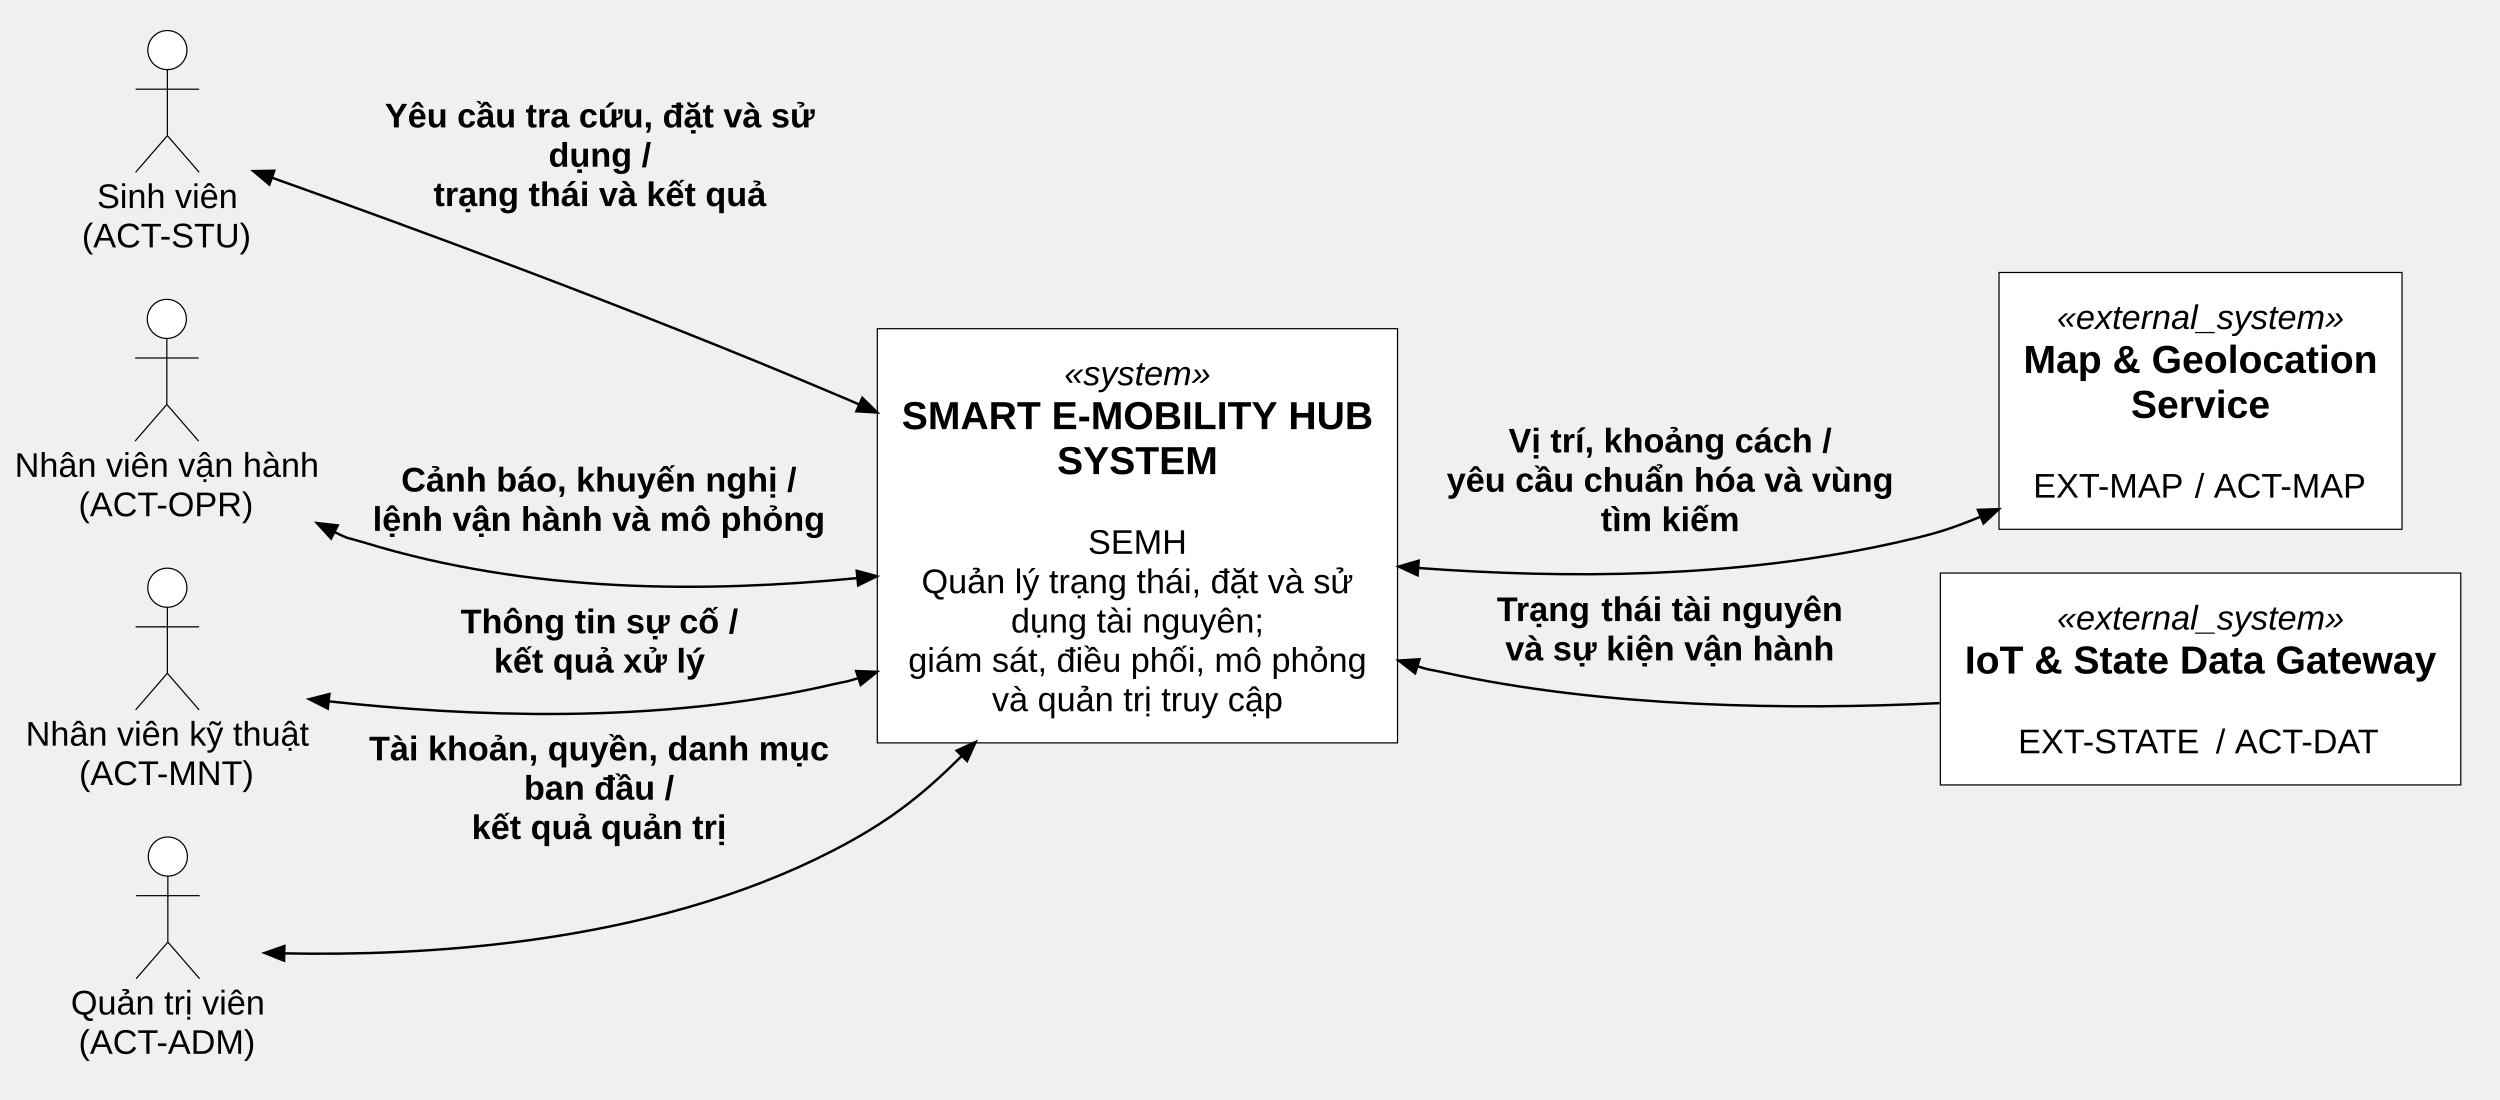
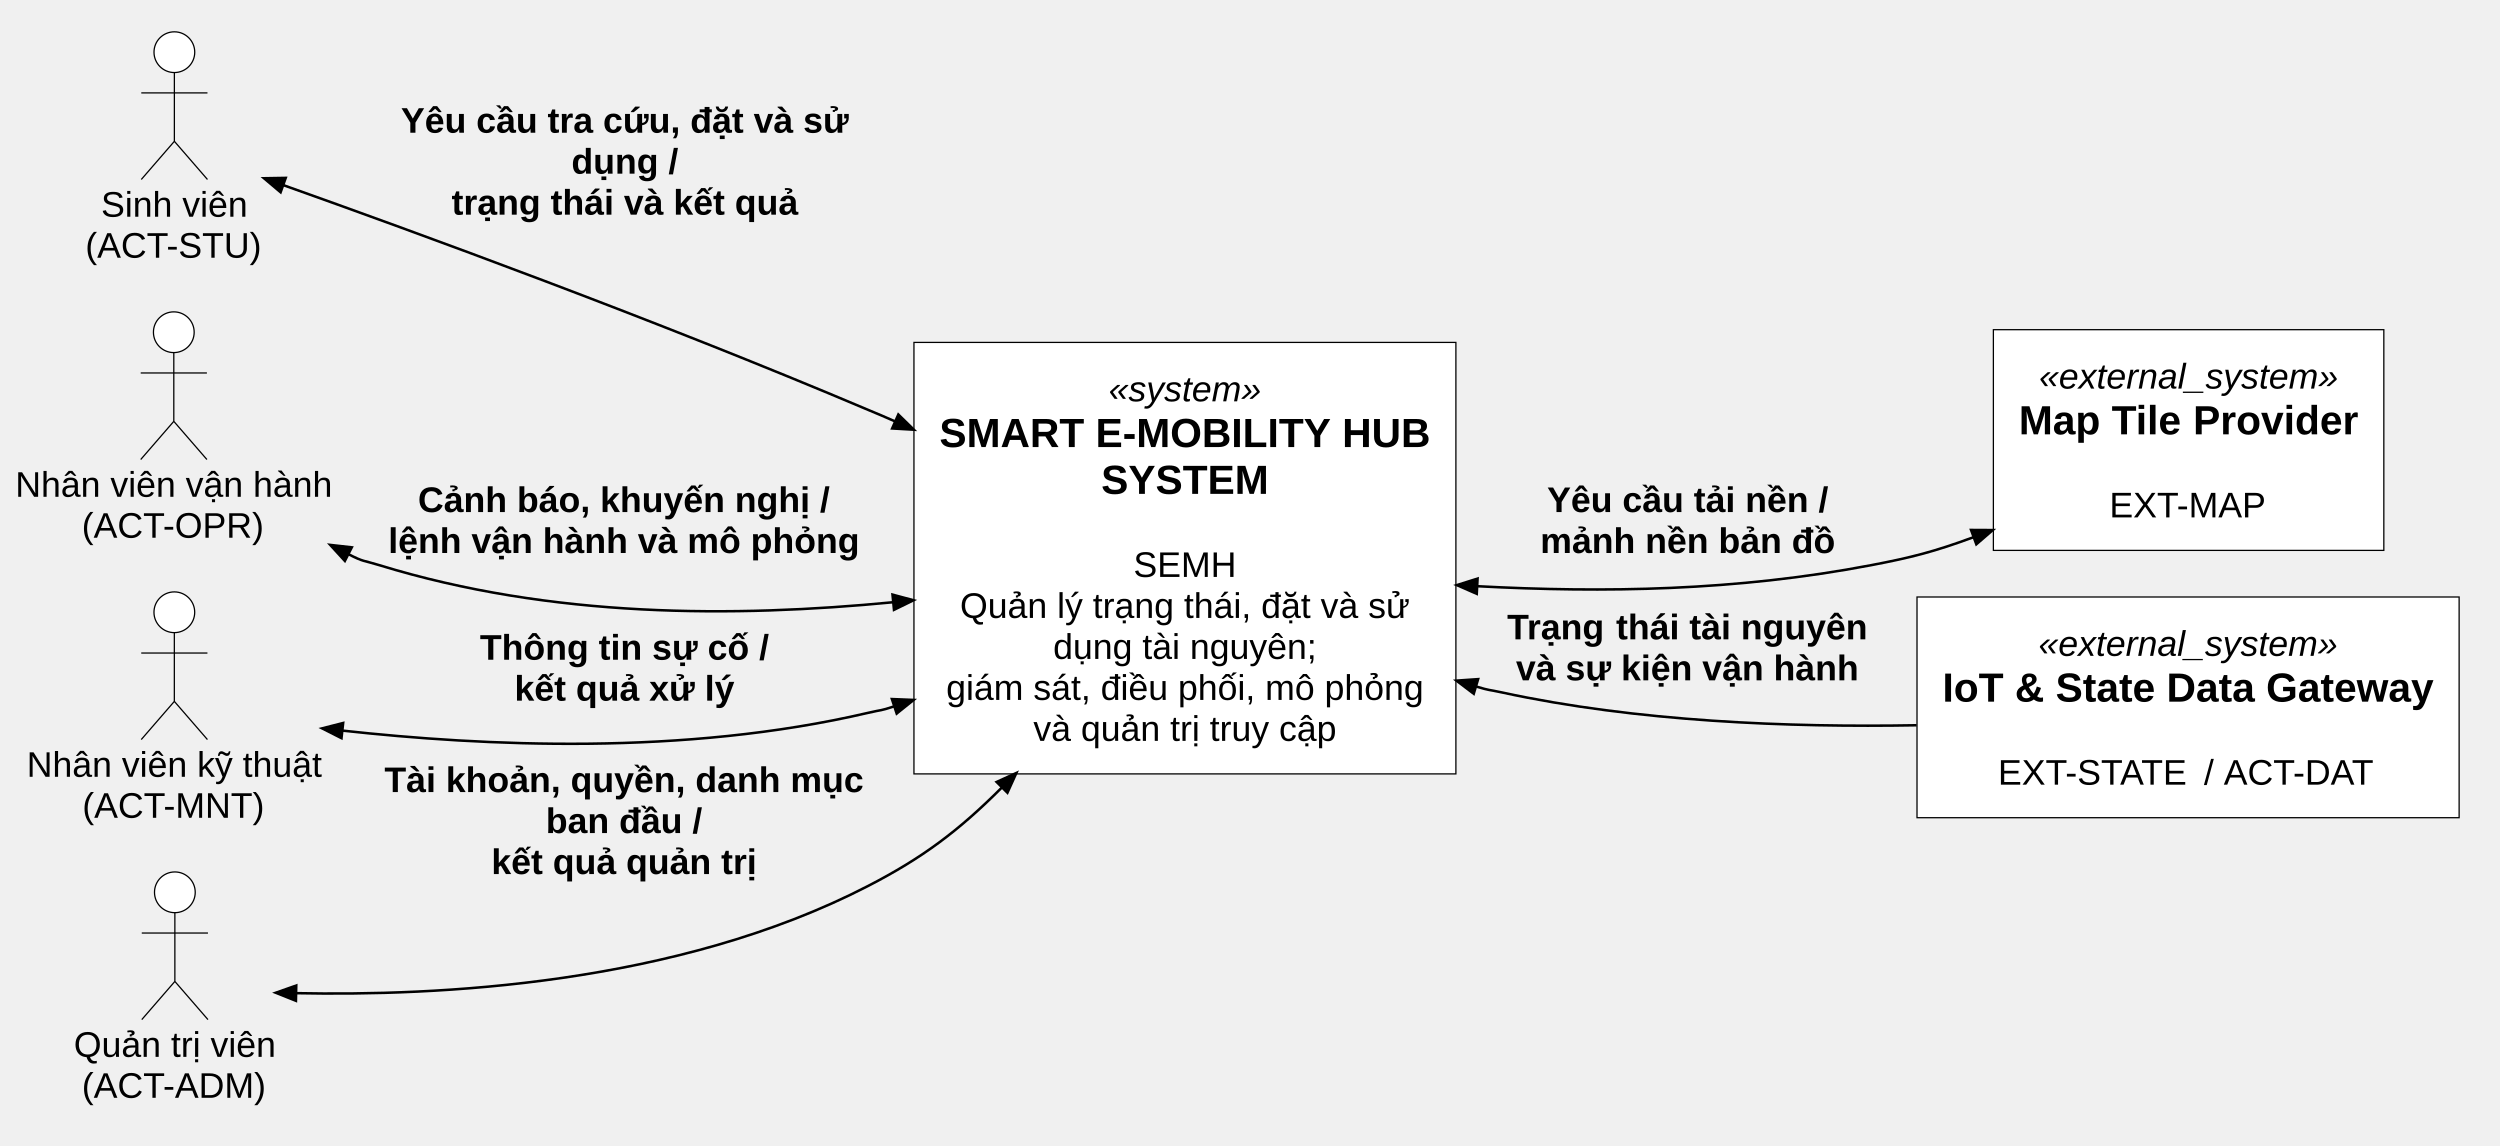
- <svg xmlns="http://www.w3.org/2000/svg" version="1.1" data-diagram-type="DESCRIPTION" style="width:1023px;height:450px;background:#FFFFFF;" width="1023px" height="450px" viewBox="0 0 1023 450" zoomAndPan="magnify" preserveAspectRatio="none" contentStyleType="text/css">
+ <svg xmlns="http://www.w3.org/2000/svg" version="1.1" data-diagram-type="DESCRIPTION" style="width:982px;height:450px;background:#FFFFFF;" width="982px" height="450px" viewBox="0 0 982 450" zoomAndPan="magnify" preserveAspectRatio="none" contentStyleType="text/css">
  <defs />
  <g font-family="sans-serif" lengthAdjust="spacing">
    <g class="entity" data-qualified-name="ACT_STU" id="ent0001" data-source-line="26">
      <ellipse cx="68.493" cy="20.5" rx="8" ry="8" fill="#FFF" style="stroke:#000;stroke-width:0.5;" />
      <path d="M68.493,28.5 L68.493,55.5 M55.493,36.5 L81.493,36.5 M68.493,55.5 L55.493,70.5 M68.493,55.5 L81.493,70.5" style="stroke:#000;stroke-width:0.5;" fill="none" />
      <text x="39.697" y="85.132" fill="#000" font-size="14" textLength="28.021" font-family="Arial">Sinh</text>
      <text x="67.717" y="85.132" fill="#000" font-size="14" font-family="Arial"> </text>
      <text x="71.607" y="85.132" fill="#000" font-size="14" textLength="25.683" font-family="Arial">viên</text>
      <text x="33.5" y="101.23" fill="#000" font-size="14" textLength="69.986" font-family="Arial">(ACT-STU)</text>
    </g>
    <g class="entity" data-qualified-name="ACT_OPR" id="ent0002" data-source-line="27">
      <ellipse cx="68.269" cy="130.5" rx="8" ry="8" fill="#FFF" style="stroke:#000;stroke-width:0.5;" />
      <path d="M68.269,138.5 L68.269,165.5 M55.269,146.5 L81.269,146.5 M68.269,165.5 L55.269,180.5 M68.269,165.5 L81.269,180.5" style="stroke:#000;stroke-width:0.5;" fill="none" />
      <text x="6" y="195.132" fill="#000" font-size="14" textLength="33.469" font-family="Arial">Nhân</text>
      <text x="39.469" y="195.132" fill="#000" font-size="14" font-family="Arial"> </text>
      <text x="43.358" y="195.132" fill="#000" font-size="14" textLength="25.683" font-family="Arial">viên</text>
      <text x="69.041" y="195.132" fill="#000" font-size="14" font-family="Arial"> </text>
      <text x="72.931" y="195.132" fill="#000" font-size="14" textLength="22.572" font-family="Arial">vận</text>
      <text x="95.503" y="195.132" fill="#000" font-size="14" font-family="Arial"> </text>
      <text x="99.393" y="195.132" fill="#000" font-size="14" textLength="31.145" font-family="Arial">hành</text>
      <text x="32.106" y="211.23" fill="#000" font-size="14" textLength="72.324" font-family="Arial">(ACT-OPR)</text>
    </g>
    <g class="entity" data-qualified-name="ACT_MNT" id="ent0003" data-source-line="28">
      <ellipse cx="68.479" cy="240.5" rx="8" ry="8" fill="#FFF" style="stroke:#000;stroke-width:0.5;" />
      <path d="M68.479,248.5 L68.479,275.5 M55.479,256.5 L81.479,256.5 M68.479,275.5 L55.479,290.5 M68.479,275.5 L81.479,290.5" style="stroke:#000;stroke-width:0.5;" fill="none" />
      <text x="10.5" y="305.132" fill="#000" font-size="14" textLength="33.469" font-family="Arial">Nhân</text>
      <text x="43.969" y="305.132" fill="#000" font-size="14" font-family="Arial"> </text>
      <text x="47.858" y="305.132" fill="#000" font-size="14" textLength="25.683" font-family="Arial">viên</text>
      <text x="73.541" y="305.132" fill="#000" font-size="14" font-family="Arial"> </text>
      <text x="77.431" y="305.132" fill="#000" font-size="14" textLength="14" font-family="Arial">kỹ</text>
      <text x="91.431" y="305.132" fill="#000" font-size="14" font-family="Arial"> </text>
      <text x="95.32" y="305.132" fill="#000" font-size="14" textLength="31.138" font-family="Arial">thuật</text>
      <text x="32.324" y="321.23" fill="#000" font-size="14" textLength="72.311" font-family="Arial">(ACT-MNT)</text>
    </g>
    <g class="entity" data-qualified-name="ACT_ADM" id="ent0004" data-source-line="29">
      <ellipse cx="68.686" cy="350.5" rx="8" ry="8" fill="#FFF" style="stroke:#000;stroke-width:0.5;" />
      <path d="M68.686,358.5 L68.686,385.5 M55.686,366.5 L81.686,366.5 M68.686,385.5 L55.686,400.5 M68.686,385.5 L81.686,400.5" style="stroke:#000;stroke-width:0.5;" fill="none" />
      <text x="29" y="415.132" fill="#000" font-size="14" textLength="34.248" font-family="Arial">Quản</text>
      <text x="63.248" y="415.132" fill="#000" font-size="14" font-family="Arial"> </text>
      <text x="67.138" y="415.132" fill="#000" font-size="14" textLength="11.662" font-family="Arial">trị</text>
      <text x="78.8" y="415.132" fill="#000" font-size="14" font-family="Arial"> </text>
      <text x="82.689" y="415.132" fill="#000" font-size="14" textLength="25.683" font-family="Arial">viên</text>
      <text x="32.138" y="431.23" fill="#000" font-size="14" textLength="73.097" font-family="Arial">(ACT-ADM)</text>
    </g>
    <g class="entity" data-qualified-name="SEMH" id="ent0005" data-source-line="197">
      <rect x="359" y="134.5" width="212.875" height="169.487" fill="#FFF" style="stroke:#000;stroke-width:0.5;" />
      <text x="435.482" y="157.632" fill="#000" font-size="14" textLength="59.91" font-style="italic" font-family="Arial">«system»</text>
      <text x="369" y="175.606" fill="#000" font-size="16" textLength="56.883" font-weight="700" font-family="Arial">SMART</text>
      <text x="425.883" y="175.606" fill="#000" font-size="16" font-weight="700" font-family="Arial"> </text>
      <text x="430.328" y="175.606" fill="#000" font-size="16" textLength="92.438" font-weight="700" font-family="Arial">E-MOBILITY</text>
      <text x="522.766" y="175.606" fill="#000" font-size="16" font-weight="700" font-family="Arial"> </text>
      <text x="527.211" y="175.606" fill="#000" font-size="16" textLength="34.664" font-weight="700" font-family="Arial">HUB</text>
      <text x="432.543" y="194.005" fill="#000" font-size="16" textLength="65.789" font-weight="700" font-family="Arial">SYSTEM</text>
      <text x="463.493" y="210.527" fill="#000" font-size="14" font-family="Arial"> </text>
      <text x="445.213" y="226.626" fill="#000" font-size="14" textLength="40.448" font-family="Arial">SEMH</text>
      <text x="377.093" y="242.725" fill="#000" font-size="14" textLength="34.248" font-family="Arial">Quản</text>
      <text x="411.341" y="242.725" fill="#000" font-size="14" font-family="Arial"> </text>
      <text x="415.231" y="242.725" fill="#000" font-size="14" textLength="10.11" font-family="Arial">lý</text>
      <text x="425.341" y="242.725" fill="#000" font-size="14" font-family="Arial"> </text>
      <text x="429.231" y="242.725" fill="#000" font-size="14" textLength="31.91" font-family="Arial">trạng</text>
      <text x="461.141" y="242.725" fill="#000" font-size="14" font-family="Arial"> </text>
      <text x="465.031" y="242.725" fill="#000" font-size="14" textLength="26.462" font-family="Arial">thái,</text>
      <text x="491.493" y="242.725" fill="#000" font-size="14" font-family="Arial"> </text>
      <text x="495.382" y="242.725" fill="#000" font-size="14" textLength="19.462" font-family="Arial">đặt</text>
      <text x="514.844" y="242.725" fill="#000" font-size="14" font-family="Arial"> </text>
      <text x="518.734" y="242.725" fill="#000" font-size="14" textLength="14.786" font-family="Arial">và</text>
      <text x="533.52" y="242.725" fill="#000" font-size="14" font-family="Arial"> </text>
      <text x="537.41" y="242.725" fill="#000" font-size="14" textLength="16.372" font-family="Arial">sử</text>
      <text x="413.672" y="258.823" fill="#000" font-size="14" textLength="31.145" font-family="Arial">dụng</text>
      <text x="444.817" y="258.823" fill="#000" font-size="14" font-family="Arial"> </text>
      <text x="448.707" y="258.823" fill="#000" font-size="14" textLength="14.786" font-family="Arial">tài</text>
      <text x="463.493" y="258.823" fill="#000" font-size="14" font-family="Arial"> </text>
      <text x="467.382" y="258.823" fill="#000" font-size="14" textLength="49.82" font-family="Arial">nguyên;</text>
      <text x="371.655" y="274.922" fill="#000" font-size="14" textLength="30.345" font-family="Arial">giám</text>
      <text x="402" y="274.922" fill="#000" font-size="14" font-family="Arial"> </text>
      <text x="405.89" y="274.922" fill="#000" font-size="14" textLength="22.565" font-family="Arial">sát,</text>
      <text x="428.455" y="274.922" fill="#000" font-size="14" font-family="Arial"> </text>
      <text x="432.345" y="274.922" fill="#000" font-size="14" textLength="26.469" font-family="Arial">điều</text>
      <text x="458.813" y="274.922" fill="#000" font-size="14" font-family="Arial"> </text>
      <text x="462.703" y="274.922" fill="#000" font-size="14" textLength="30.358" font-family="Arial">phối,</text>
      <text x="493.062" y="274.922" fill="#000" font-size="14" font-family="Arial"> </text>
      <text x="496.951" y="274.922" fill="#000" font-size="14" textLength="19.448" font-family="Arial">mô</text>
      <text x="516.399" y="274.922" fill="#000" font-size="14" font-family="Arial"> </text>
      <text x="520.289" y="274.922" fill="#000" font-size="14" textLength="38.931" font-family="Arial">phỏng</text>
      <text x="405.907" y="291.021" fill="#000" font-size="14" textLength="14.786" font-family="Arial">và</text>
      <text x="420.693" y="291.021" fill="#000" font-size="14" font-family="Arial"> </text>
      <text x="424.583" y="291.021" fill="#000" font-size="14" textLength="31.145" font-family="Arial">quản</text>
      <text x="455.727" y="291.021" fill="#000" font-size="14" font-family="Arial"> </text>
      <text x="459.617" y="291.021" fill="#000" font-size="14" textLength="11.662" font-family="Arial">trị</text>
      <text x="471.279" y="291.021" fill="#000" font-size="14" font-family="Arial"> </text>
      <text x="475.168" y="291.021" fill="#000" font-size="14" textLength="23.338" font-family="Arial">truy</text>
      <text x="498.506" y="291.021" fill="#000" font-size="14" font-family="Arial"> </text>
      <text x="502.396" y="291.021" fill="#000" font-size="14" textLength="22.572" font-family="Arial">cập</text>
    </g>
    <g class="entity" data-qualified-name="EXT_MAP" id="ent0006" data-source-line="212">
-       <rect x="818" y="111.5" width="164.898" height="105.093" fill="#FFF" style="stroke:#000;stroke-width:0.5;" />
-       <text x="841.698" y="134.632" fill="#000" font-size="14" textLength="117.503" font-style="italic" font-family="Arial">«external_system»</text>
-       <text x="828" y="152.606" fill="#000" font-size="16" textLength="32" font-weight="700" font-family="Arial">Map</text>
-       <text x="860" y="152.606" fill="#000" font-size="16" font-weight="700" font-family="Arial"> </text>
-       <text x="864.445" y="152.606" fill="#000" font-size="16" font-weight="700" font-family="Arial">&amp;</text>
-       <text x="876" y="152.606" fill="#000" font-size="16" font-weight="700" font-family="Arial"> </text>
-       <text x="880.445" y="152.606" fill="#000" font-size="16" textLength="92.453" font-weight="700" font-family="Arial">Geolocation</text>
-       <text x="871.98" y="171.005" fill="#000" font-size="16" textLength="56.938" font-weight="700" font-family="Arial">Service</text>
-       <text x="898.504" y="187.527" fill="#000" font-size="14" font-family="Arial"> </text>
-       <text x="832.001" y="203.626" fill="#000" font-size="14" textLength="62.228" font-family="Arial">EXT-MAP</text>
-       <text x="894.229" y="203.626" fill="#000" font-size="14" font-family="Arial"> </text>
-       <text x="898.118" y="203.626" fill="#000" font-size="14" font-family="Arial">/</text>
-       <text x="902.008" y="203.626" fill="#000" font-size="14" font-family="Arial"> </text>
-       <text x="905.897" y="203.626" fill="#000" font-size="14" textLength="63" font-family="Arial">ACT-MAP</text>
+       <rect x="783" y="129.5" width="153.367" height="86.694" fill="#FFF" style="stroke:#000;stroke-width:0.5;" />
+       <text x="800.932" y="152.632" fill="#000" font-size="14" textLength="117.503" font-style="italic" font-family="Arial">«external_system»</text>
+       <text x="793" y="170.606" fill="#000" font-size="16" textLength="32" font-weight="700" font-family="Arial">Map</text>
+       <text x="825" y="170.606" fill="#000" font-size="16" font-weight="700" font-family="Arial"> </text>
+       <text x="829.445" y="170.606" fill="#000" font-size="16" textLength="27.563" font-weight="700" font-family="Arial">Tile</text>
+       <text x="857.008" y="170.606" fill="#000" font-size="16" font-weight="700" font-family="Arial"> </text>
+       <text x="861.453" y="170.606" fill="#000" font-size="16" textLength="64.914" font-weight="700" font-family="Arial">Provider</text>
+       <text x="857.739" y="187.129" fill="#000" font-size="14" font-family="Arial"> </text>
+       <text x="828.57" y="203.228" fill="#000" font-size="14" textLength="62.228" font-family="Arial">EXT-MAP</text>
    </g>
    <g class="entity" data-qualified-name="EXT_STATE" id="ent0007" data-source-line="212">
-       <rect x="794" y="234.5" width="212.945" height="86.694" fill="#FFF" style="stroke:#000;stroke-width:0.5;" />
-       <text x="841.721" y="257.632" fill="#000" font-size="14" textLength="117.503" font-style="italic" font-family="Arial">«external_system»</text>
-       <text x="804" y="275.606" fill="#000" font-size="16" textLength="23.992" font-weight="700" font-family="Arial">IoT</text>
-       <text x="827.992" y="275.606" fill="#000" font-size="16" font-weight="700" font-family="Arial"> </text>
-       <text x="832.438" y="275.606" fill="#000" font-size="16" font-weight="700" font-family="Arial">&amp;</text>
-       <text x="843.992" y="275.606" fill="#000" font-size="16" font-weight="700" font-family="Arial"> </text>
-       <text x="848.438" y="275.606" fill="#000" font-size="16" textLength="39.125" font-weight="700" font-family="Arial">State</text>
-       <text x="887.563" y="275.606" fill="#000" font-size="16" font-weight="700" font-family="Arial"> </text>
-       <text x="892.008" y="275.606" fill="#000" font-size="16" textLength="34.68" font-weight="700" font-family="Arial">Data</text>
-       <text x="926.688" y="275.606" fill="#000" font-size="16" font-weight="700" font-family="Arial"> </text>
-       <text x="931.133" y="275.606" fill="#000" font-size="16" textLength="65.813" font-weight="700" font-family="Arial">Gateway</text>
-       <text x="898.528" y="292.129" fill="#000" font-size="14" font-family="Arial"> </text>
-       <text x="825.804" y="308.228" fill="#000" font-size="14" textLength="77.007" font-family="Arial">EXT-STATE</text>
-       <text x="902.811" y="308.228" fill="#000" font-size="14" font-family="Arial"> </text>
-       <text x="906.7" y="308.228" fill="#000" font-size="14" font-family="Arial">/</text>
-       <text x="910.59" y="308.228" fill="#000" font-size="14" font-family="Arial"> </text>
-       <text x="914.479" y="308.228" fill="#000" font-size="14" textLength="60.662" font-family="Arial">ACT-DAT</text>
+       <rect x="753" y="234.5" width="212.945" height="86.694" fill="#FFF" style="stroke:#000;stroke-width:0.5;" />
+       <text x="800.721" y="257.632" fill="#000" font-size="14" textLength="117.503" font-style="italic" font-family="Arial">«external_system»</text>
+       <text x="763" y="275.606" fill="#000" font-size="16" textLength="23.992" font-weight="700" font-family="Arial">IoT</text>
+       <text x="786.992" y="275.606" fill="#000" font-size="16" font-weight="700" font-family="Arial"> </text>
+       <text x="791.438" y="275.606" fill="#000" font-size="16" font-weight="700" font-family="Arial">&amp;</text>
+       <text x="802.992" y="275.606" fill="#000" font-size="16" font-weight="700" font-family="Arial"> </text>
+       <text x="807.438" y="275.606" fill="#000" font-size="16" textLength="39.125" font-weight="700" font-family="Arial">State</text>
+       <text x="846.563" y="275.606" fill="#000" font-size="16" font-weight="700" font-family="Arial"> </text>
+       <text x="851.008" y="275.606" fill="#000" font-size="16" textLength="34.68" font-weight="700" font-family="Arial">Data</text>
+       <text x="885.688" y="275.606" fill="#000" font-size="16" font-weight="700" font-family="Arial"> </text>
+       <text x="890.133" y="275.606" fill="#000" font-size="16" textLength="65.813" font-weight="700" font-family="Arial">Gateway</text>
+       <text x="857.528" y="292.129" fill="#000" font-size="14" font-family="Arial"> </text>
+       <text x="784.804" y="308.228" fill="#000" font-size="14" textLength="77.007" font-family="Arial">EXT-STATE</text>
+       <text x="861.811" y="308.228" fill="#000" font-size="14" font-family="Arial"> </text>
+       <text x="865.7" y="308.228" fill="#000" font-size="14" font-family="Arial">/</text>
+       <text x="869.59" y="308.228" fill="#000" font-size="14" font-family="Arial"> </text>
+       <text x="873.479" y="308.228" fill="#000" font-size="14" textLength="60.662" font-family="Arial">ACT-DAT</text>
    </g>
    <g class="link" data-entity-1="ent0001" data-entity-2="ent0005" id="lnk14" data-link-type="dependency">
      <polygon points="103.692,70.021,110.224,75.529,112.235,69.876,103.692,70.021" fill="#000" style="stroke:#000;stroke-width:1;stroke-linejoin:miter;stroke-miterlimit:10;" />
      <polygon points="358.968,168.79,352.865,162.81,350.438,168.297,358.968,168.79" fill="#000" style="stroke:#000;stroke-width:1;stroke-linejoin:miter;stroke-miterlimit:10;" />
      <path d="M111.23,72.702 C163.031,91.127 256.752,125.298 341,161 C346.889,163.495 345.593,162.873 351.652,165.554" style="stroke:#000;stroke-width:1;" fill="none" />
      <text x="157.5" y="52.132" fill="#000" font-size="14" textLength="25.676" font-weight="700" font-family="Arial">Yêu</text>
      <text x="183.176" y="52.132" fill="#000" font-size="14" font-weight="700" font-family="Arial"> </text>
      <text x="187.065" y="52.132" fill="#000" font-size="14" textLength="24.124" font-weight="700" font-family="Arial">cầu</text>
      <text x="211.189" y="52.132" fill="#000" font-size="14" font-weight="700" font-family="Arial"> </text>
      <text x="215.079" y="52.132" fill="#000" font-size="14" textLength="17.896" font-weight="700" font-family="Arial">tra</text>
      <text x="232.976" y="52.132" fill="#000" font-size="14" font-weight="700" font-family="Arial"> </text>
      <text x="236.865" y="52.132" fill="#000" font-size="14" textLength="30.365" font-weight="700" font-family="Arial">cứu,</text>
      <text x="267.23" y="52.132" fill="#000" font-size="14" font-weight="700" font-family="Arial"> </text>
      <text x="271.12" y="52.132" fill="#000" font-size="14" textLength="21" font-weight="700" font-family="Arial">đặt</text>
      <text x="292.12" y="52.132" fill="#000" font-size="14" font-weight="700" font-family="Arial"> </text>
      <text x="296.01" y="52.132" fill="#000" font-size="14" textLength="15.572" font-weight="700" font-family="Arial">và</text>
      <text x="311.582" y="52.132" fill="#000" font-size="14" font-weight="700" font-family="Arial"> </text>
      <text x="315.472" y="52.132" fill="#000" font-size="14" textLength="17.924" font-weight="700" font-family="Arial">sử</text>
      <text x="224.455" y="68.23" fill="#000" font-size="14" textLength="34.207" font-weight="700" font-family="Arial">dụng</text>
      <text x="258.662" y="68.23" fill="#000" font-size="14" font-weight="700" font-family="Arial"> </text>
      <text x="262.551" y="68.23" fill="#000" font-size="14" font-weight="700" font-family="Arial">/</text>
      <text x="177.375" y="84.329" fill="#000" font-size="14" textLength="35" font-weight="700" font-family="Arial">trạng</text>
      <text x="212.375" y="84.329" fill="#000" font-size="14" font-weight="700" font-family="Arial"> </text>
      <text x="216.265" y="84.329" fill="#000" font-size="14" textLength="24.89" font-weight="700" font-family="Arial">thái</text>
      <text x="241.155" y="84.329" fill="#000" font-size="14" font-weight="700" font-family="Arial"> </text>
      <text x="245.044" y="84.329" fill="#000" font-size="14" textLength="15.572" font-weight="700" font-family="Arial">và</text>
      <text x="260.617" y="84.329" fill="#000" font-size="14" font-weight="700" font-family="Arial"> </text>
      <text x="264.506" y="84.329" fill="#000" font-size="14" textLength="20.234" font-weight="700" font-family="Arial">kết</text>
      <text x="284.741" y="84.329" fill="#000" font-size="14" font-weight="700" font-family="Arial"> </text>
      <text x="288.63" y="84.329" fill="#000" font-size="14" textLength="24.89" font-weight="700" font-family="Arial">quả</text>
    </g>
    <g class="link" data-entity-1="ent0002" data-entity-2="ent0005" id="lnk15" data-link-type="dependency">
      <polygon points="129.7,214.034,135.462,220.342,138.189,214.998,129.7,214.034" fill="#000" style="stroke:#000;stroke-width:1;stroke-linejoin:miter;stroke-miterlimit:10;" />
      <polygon points="358.828,235.782,350.576,233.569,351.156,239.541,358.828,235.782" fill="#000" style="stroke:#000;stroke-width:1;stroke-linejoin:miter;stroke-miterlimit:10;" />
      <path d="M136.826,217.67 C143.104,220.874 142.461,219.989 149,222 C216.672,242.81 288.471,242.615 350.866,236.555" style="stroke:#000;stroke-width:1;" fill="none" />
      <text x="164.169" y="201.132" fill="#000" font-size="14" textLength="35" font-weight="700" font-family="Arial">Cảnh</text>
      <text x="199.169" y="201.132" fill="#000" font-size="14" font-weight="700" font-family="Arial"> </text>
      <text x="203.059" y="201.132" fill="#000" font-size="14" textLength="28.779" font-weight="700" font-family="Arial">báo,</text>
      <text x="231.838" y="201.132" fill="#000" font-size="14" font-weight="700" font-family="Arial"> </text>
      <text x="235.728" y="201.132" fill="#000" font-size="14" textLength="49.014" font-weight="700" font-family="Arial">khuyến</text>
      <text x="284.741" y="201.132" fill="#000" font-size="14" font-weight="700" font-family="Arial"> </text>
      <text x="288.631" y="201.132" fill="#000" font-size="14" textLength="29.545" font-weight="700" font-family="Arial">nghị</text>
      <text x="318.176" y="201.132" fill="#000" font-size="14" font-weight="700" font-family="Arial"> </text>
      <text x="322.065" y="201.132" fill="#000" font-size="14" font-weight="700" font-family="Arial">/</text>
      <text x="152.5" y="217.23" fill="#000" font-size="14" textLength="28.779" font-weight="700" font-family="Arial">lệnh</text>
      <text x="181.279" y="217.23" fill="#000" font-size="14" font-weight="700" font-family="Arial"> </text>
      <text x="185.169" y="217.23" fill="#000" font-size="14" textLength="24.124" font-weight="700" font-family="Arial">vận</text>
      <text x="209.293" y="217.23" fill="#000" font-size="14" font-weight="700" font-family="Arial"> </text>
      <text x="213.183" y="217.23" fill="#000" font-size="14" textLength="33.441" font-weight="700" font-family="Arial">hành</text>
      <text x="246.624" y="217.23" fill="#000" font-size="14" font-weight="700" font-family="Arial"> </text>
      <text x="250.514" y="217.23" fill="#000" font-size="14" textLength="15.572" font-weight="700" font-family="Arial">và</text>
      <text x="266.086" y="217.23" fill="#000" font-size="14" font-weight="700" font-family="Arial"> </text>
      <text x="269.976" y="217.23" fill="#000" font-size="14" textLength="21" font-weight="700" font-family="Arial">mô</text>
      <text x="290.976" y="217.23" fill="#000" font-size="14" font-weight="700" font-family="Arial"> </text>
      <text x="294.865" y="217.23" fill="#000" font-size="14" textLength="42.759" font-weight="700" font-family="Arial">phỏng</text>
    </g>
    <g class="link" data-entity-1="ent0003" data-entity-2="ent0005" id="lnk16" data-link-type="dependency">
      <polygon points="126.515,286.1,134.139,289.956,134.794,283.992,126.515,286.1" fill="#000" style="stroke:#000;stroke-width:1;stroke-linejoin:miter;stroke-miterlimit:10;" />
      <polygon points="358.875,274.933,350.337,274.591,352.218,280.288,358.875,274.933" fill="#000" style="stroke:#000;stroke-width:1;stroke-linejoin:miter;stroke-miterlimit:10;" />
      <path d="M134.467,286.974 C190.005,293.078 268.475,296.935 341,280 C346.938,278.613 345.322,279.405 351.277,277.439" style="stroke:#000;stroke-width:1;" fill="none" />
      <text x="188.5" y="259.132" fill="#000" font-size="14" textLength="42.759" font-weight="700" font-family="Arial">Thông</text>
      <text x="231.259" y="259.132" fill="#000" font-size="14" font-weight="700" font-family="Arial"> </text>
      <text x="235.148" y="259.132" fill="#000" font-size="14" textLength="17.104" font-weight="700" font-family="Arial">tin</text>
      <text x="252.252" y="259.132" fill="#000" font-size="14" font-weight="700" font-family="Arial"> </text>
      <text x="256.142" y="259.132" fill="#000" font-size="14" textLength="17.924" font-weight="700" font-family="Arial">sự</text>
      <text x="274.065" y="259.132" fill="#000" font-size="14" font-weight="700" font-family="Arial"> </text>
      <text x="277.955" y="259.132" fill="#000" font-size="14" textLength="16.338" font-weight="700" font-family="Arial">cố</text>
      <text x="294.293" y="259.132" fill="#000" font-size="14" font-weight="700" font-family="Arial"> </text>
      <text x="298.183" y="259.132" fill="#000" font-size="14" font-weight="700" font-family="Arial">/</text>
      <text x="202.09" y="275.23" fill="#000" font-size="14" textLength="20.234" font-weight="700" font-family="Arial">kết</text>
      <text x="222.324" y="275.23" fill="#000" font-size="14" font-weight="700" font-family="Arial"> </text>
      <text x="226.214" y="275.23" fill="#000" font-size="14" textLength="24.89" font-weight="700" font-family="Arial">quả</text>
      <text x="251.104" y="275.23" fill="#000" font-size="14" font-weight="700" font-family="Arial"> </text>
      <text x="254.993" y="275.23" fill="#000" font-size="14" textLength="17.924" font-weight="700" font-family="Arial">xử</text>
      <text x="272.917" y="275.23" fill="#000" font-size="14" font-weight="700" font-family="Arial"> </text>
      <text x="276.807" y="275.23" fill="#000" font-size="14" textLength="11.676" font-weight="700" font-family="Arial">lý</text>
    </g>
    <g class="link" data-entity-1="ent0004" data-entity-2="ent0005" id="lnk17" data-link-type="dependency">
      <polygon points="108.306,389.952,116.243,393.114,116.366,387.116,108.306,389.952" fill="#000" style="stroke:#000;stroke-width:1;stroke-linejoin:miter;stroke-miterlimit:10;" />
      <polygon points="399.242,303.608,391.468,307.154,395.716,311.391,399.242,303.608" fill="#000" style="stroke:#000;stroke-width:1;stroke-linejoin:miter;stroke-miterlimit:10;" />
      <path d="M116.305,390.115 C171.25,391.239 265.437,387.025 341,348 C362.349,336.974 376.441,326.465 393.592,309.272" style="stroke:#000;stroke-width:1;" fill="none" />
      <text x="151" y="311.132" fill="#000" font-size="14" textLength="20.228" font-weight="700" font-family="Arial">Tài</text>
      <text x="171.228" y="311.132" fill="#000" font-size="14" font-weight="700" font-family="Arial"> </text>
      <text x="175.117" y="311.132" fill="#000" font-size="14" textLength="45.117" font-weight="700" font-family="Arial">khoản,</text>
      <text x="220.234" y="311.132" fill="#000" font-size="14" font-weight="700" font-family="Arial"> </text>
      <text x="224.124" y="311.132" fill="#000" font-size="14" textLength="45.117" font-weight="700" font-family="Arial">quyền,</text>
      <text x="269.241" y="311.132" fill="#000" font-size="14" font-weight="700" font-family="Arial"> </text>
      <text x="273.131" y="311.132" fill="#000" font-size="14" textLength="33.441" font-weight="700" font-family="Arial">danh</text>
      <text x="306.572" y="311.132" fill="#000" font-size="14" font-weight="700" font-family="Arial"> </text>
      <text x="310.462" y="311.132" fill="#000" font-size="14" textLength="28.786" font-weight="700" font-family="Arial">mục</text>
      <text x="214.4" y="327.23" fill="#000" font-size="14" textLength="24.89" font-weight="700" font-family="Arial">ban</text>
      <text x="239.29" y="327.23" fill="#000" font-size="14" font-weight="700" font-family="Arial"> </text>
      <text x="243.179" y="327.23" fill="#000" font-size="14" textLength="24.89" font-weight="700" font-family="Arial">đầu</text>
      <text x="268.069" y="327.23" fill="#000" font-size="14" font-weight="700" font-family="Arial"> </text>
      <text x="271.958" y="327.23" fill="#000" font-size="14" font-weight="700" font-family="Arial">/</text>
      <text x="193.007" y="343.329" fill="#000" font-size="14" textLength="20.234" font-weight="700" font-family="Arial">kết</text>
      <text x="213.241" y="343.329" fill="#000" font-size="14" font-weight="700" font-family="Arial"> </text>
      <text x="217.131" y="343.329" fill="#000" font-size="14" textLength="24.89" font-weight="700" font-family="Arial">quả</text>
      <text x="242.021" y="343.329" fill="#000" font-size="14" font-weight="700" font-family="Arial"> </text>
      <text x="245.91" y="343.329" fill="#000" font-size="14" textLength="33.441" font-weight="700" font-family="Arial">quản</text>
      <text x="279.352" y="343.329" fill="#000" font-size="14" font-weight="700" font-family="Arial"> </text>
      <text x="283.241" y="343.329" fill="#000" font-size="14" textLength="14" font-weight="700" font-family="Arial">trị</text>
    </g>
    <g class="link" data-entity-1="ent0005" data-entity-2="ent0006" id="lnk18" data-link-type="dependency">
-       <polygon points="572.326,231.839,580.086,235.412,580.522,229.428,572.326,231.839" fill="#000" style="stroke:#000;stroke-width:1;stroke-linejoin:miter;stroke-miterlimit:10;" />
-       <polygon points="817.904,208.353,809.365,208.637,811.658,214.182,817.904,208.353" fill="#000" style="stroke:#000;stroke-width:1;stroke-linejoin:miter;stroke-miterlimit:10;" />
-       <path d="M580.304,232.42 C640.682,236.821 709.394,236.862 776,222 C789.987,218.879 796.868,217.051 810.511,211.41" style="stroke:#000;stroke-width:1;" fill="none" />
-       <text x="617.286" y="185.132" fill="#000" font-size="14" textLength="13.228" font-weight="700" font-family="Arial">Vị</text>
-       <text x="630.514" y="185.132" fill="#000" font-size="14" font-weight="700" font-family="Arial"> </text>
-       <text x="634.403" y="185.132" fill="#000" font-size="14" textLength="17.89" font-weight="700" font-family="Arial">trí,</text>
-       <text x="652.293" y="185.132" fill="#000" font-size="14" font-weight="700" font-family="Arial"> </text>
-       <text x="656.183" y="185.132" fill="#000" font-size="14" textLength="49.779" font-weight="700" font-family="Arial">khoảng</text>
-       <text x="705.962" y="185.132" fill="#000" font-size="14" font-weight="700" font-family="Arial"> </text>
-       <text x="709.852" y="185.132" fill="#000" font-size="14" textLength="31.91" font-weight="700" font-family="Arial">cách</text>
-       <text x="741.762" y="185.132" fill="#000" font-size="14" font-weight="700" font-family="Arial"> </text>
-       <text x="745.651" y="185.132" fill="#000" font-size="14" font-weight="700" font-family="Arial">/</text>
-       <text x="592" y="201.23" fill="#000" font-size="14" textLength="24.124" font-weight="700" font-family="Arial">yêu</text>
-       <text x="616.124" y="201.23" fill="#000" font-size="14" font-weight="700" font-family="Arial"> </text>
-       <text x="620.014" y="201.23" fill="#000" font-size="14" textLength="24.124" font-weight="700" font-family="Arial">cầu</text>
-       <text x="644.138" y="201.23" fill="#000" font-size="14" font-weight="700" font-family="Arial"> </text>
-       <text x="648.027" y="201.23" fill="#000" font-size="14" textLength="41.228" font-weight="700" font-family="Arial">chuẩn</text>
-       <text x="689.255" y="201.23" fill="#000" font-size="14" font-weight="700" font-family="Arial"> </text>
-       <text x="693.145" y="201.23" fill="#000" font-size="14" textLength="24.89" font-weight="700" font-family="Arial">hóa</text>
-       <text x="718.034" y="201.23" fill="#000" font-size="14" font-weight="700" font-family="Arial"> </text>
-       <text x="721.924" y="201.23" fill="#000" font-size="14" textLength="15.572" font-weight="700" font-family="Arial">và</text>
-       <text x="737.496" y="201.23" fill="#000" font-size="14" font-weight="700" font-family="Arial"> </text>
-       <text x="741.386" y="201.23" fill="#000" font-size="14" textLength="33.441" font-weight="700" font-family="Arial">vùng</text>
-       <text x="655.014" y="217.329" fill="#000" font-size="14" textLength="21" font-weight="700" font-family="Arial">tìm</text>
-       <text x="676.014" y="217.329" fill="#000" font-size="14" font-weight="700" font-family="Arial"> </text>
-       <text x="679.903" y="217.329" fill="#000" font-size="14" textLength="31.91" font-weight="700" font-family="Arial">kiếm</text>
+       <polygon points="572.241,229.836,580.07,233.257,580.389,227.266,572.241,229.836" fill="#000" style="stroke:#000;stroke-width:1;stroke-linejoin:miter;stroke-miterlimit:10;" />
+       <polygon points="782.769,208.212,774.225,208.169,776.303,213.798,782.769,208.212" fill="#000" style="stroke:#000;stroke-width:1;stroke-linejoin:miter;stroke-miterlimit:10;" />
+       <path d="M580.229,230.261 C630.024,232.911 682,232.13 735,222 C750.86,218.969 759.775,216.703 775.264,210.983" style="stroke:#000;stroke-width:1;" fill="none" />
+       <text x="607.707" y="201.132" fill="#000" font-size="14" textLength="25.676" font-weight="700" font-family="Arial">Yêu</text>
+       <text x="633.383" y="201.132" fill="#000" font-size="14" font-weight="700" font-family="Arial"> </text>
+       <text x="637.272" y="201.132" fill="#000" font-size="14" textLength="24.124" font-weight="700" font-family="Arial">cầu</text>
+       <text x="661.396" y="201.132" fill="#000" font-size="14" font-weight="700" font-family="Arial"> </text>
+       <text x="665.286" y="201.132" fill="#000" font-size="14" textLength="16.338" font-weight="700" font-family="Arial">tải</text>
+       <text x="681.624" y="201.132" fill="#000" font-size="14" font-weight="700" font-family="Arial"> </text>
+       <text x="685.514" y="201.132" fill="#000" font-size="14" textLength="24.89" font-weight="700" font-family="Arial">nền</text>
+       <text x="710.403" y="201.132" fill="#000" font-size="14" font-weight="700" font-family="Arial"> </text>
+       <text x="714.293" y="201.132" fill="#000" font-size="14" font-weight="700" font-family="Arial">/</text>
+       <text x="605" y="217.23" fill="#000" font-size="14" textLength="37.338" font-weight="700" font-family="Arial">mảnh</text>
+       <text x="642.338" y="217.23" fill="#000" font-size="14" font-weight="700" font-family="Arial"> </text>
+       <text x="646.228" y="217.23" fill="#000" font-size="14" textLength="24.89" font-weight="700" font-family="Arial">nền</text>
+       <text x="671.117" y="217.23" fill="#000" font-size="14" font-weight="700" font-family="Arial"> </text>
+       <text x="675.007" y="217.23" fill="#000" font-size="14" textLength="24.89" font-weight="700" font-family="Arial">bản</text>
+       <text x="699.896" y="217.23" fill="#000" font-size="14" font-weight="700" font-family="Arial"> </text>
+       <text x="703.786" y="217.23" fill="#000" font-size="14" textLength="17.104" font-weight="700" font-family="Arial">đồ</text>
    </g>
    <g class="link" data-entity-1="ent0005" data-entity-2="ent0007" id="lnk20" data-link-type="dependency">
-       <polygon points="572.312,270.29,579.075,275.512,580.841,269.778,572.312,270.29" fill="#000" style="stroke:#000;stroke-width:1;stroke-linejoin:miter;stroke-miterlimit:10;" />
-       <path d="M579.958,272.645 C585.865,274.464 584.138,273.703 590,275 C656.633,289.74 733.324,290.593 793.695,287.711" style="stroke:#000;stroke-width:1;" fill="none" />
-       <text x="612.5" y="254.132" fill="#000" font-size="14" textLength="38.89" font-weight="700" font-family="Arial">Trạng</text>
-       <text x="651.39" y="254.132" fill="#000" font-size="14" font-weight="700" font-family="Arial"> </text>
-       <text x="655.279" y="254.132" fill="#000" font-size="14" textLength="24.89" font-weight="700" font-family="Arial">thái</text>
-       <text x="680.169" y="254.132" fill="#000" font-size="14" font-weight="700" font-family="Arial"> </text>
-       <text x="684.059" y="254.132" fill="#000" font-size="14" textLength="16.338" font-weight="700" font-family="Arial">tài</text>
-       <text x="700.396" y="254.132" fill="#000" font-size="14" font-weight="700" font-family="Arial"> </text>
-       <text x="704.286" y="254.132" fill="#000" font-size="14" textLength="49.779" font-weight="700" font-family="Arial">nguyên</text>
-       <text x="615.966" y="270.23" fill="#000" font-size="14" textLength="15.572" font-weight="700" font-family="Arial">và</text>
-       <text x="631.538" y="270.23" fill="#000" font-size="14" font-weight="700" font-family="Arial"> </text>
-       <text x="635.428" y="270.23" fill="#000" font-size="14" textLength="17.924" font-weight="700" font-family="Arial">sự</text>
-       <text x="653.352" y="270.23" fill="#000" font-size="14" font-weight="700" font-family="Arial"> </text>
-       <text x="657.241" y="270.23" fill="#000" font-size="14" textLength="28.014" font-weight="700" font-family="Arial">kiện</text>
-       <text x="685.255" y="270.23" fill="#000" font-size="14" font-weight="700" font-family="Arial"> </text>
-       <text x="689.145" y="270.23" fill="#000" font-size="14" textLength="24.124" font-weight="700" font-family="Arial">vận</text>
-       <text x="713.269" y="270.23" fill="#000" font-size="14" font-weight="700" font-family="Arial"> </text>
-       <text x="717.158" y="270.23" fill="#000" font-size="14" textLength="33.441" font-weight="700" font-family="Arial">hành</text>
+       <polygon points="572.082,267.353,578.891,272.514,580.605,266.764,572.082,267.353" fill="#000" style="stroke:#000;stroke-width:1;stroke-linejoin:miter;stroke-miterlimit:10;" />
+       <path d="M579.748,269.639 C585.741,271.426 584.072,270.713 590,272 C642.854,283.479 702.938,285.787 752.848,284.879" style="stroke:#000;stroke-width:1;" fill="none" />
+       <text x="592" y="251.132" fill="#000" font-size="14" textLength="38.89" font-weight="700" font-family="Arial">Trạng</text>
+       <text x="630.89" y="251.132" fill="#000" font-size="14" font-weight="700" font-family="Arial"> </text>
+       <text x="634.779" y="251.132" fill="#000" font-size="14" textLength="24.89" font-weight="700" font-family="Arial">thái</text>
+       <text x="659.669" y="251.132" fill="#000" font-size="14" font-weight="700" font-family="Arial"> </text>
+       <text x="663.559" y="251.132" fill="#000" font-size="14" textLength="16.338" font-weight="700" font-family="Arial">tài</text>
+       <text x="679.896" y="251.132" fill="#000" font-size="14" font-weight="700" font-family="Arial"> </text>
+       <text x="683.786" y="251.132" fill="#000" font-size="14" textLength="49.779" font-weight="700" font-family="Arial">nguyên</text>
+       <text x="595.466" y="267.23" fill="#000" font-size="14" textLength="15.572" font-weight="700" font-family="Arial">và</text>
+       <text x="611.038" y="267.23" fill="#000" font-size="14" font-weight="700" font-family="Arial"> </text>
+       <text x="614.928" y="267.23" fill="#000" font-size="14" textLength="17.924" font-weight="700" font-family="Arial">sự</text>
+       <text x="632.852" y="267.23" fill="#000" font-size="14" font-weight="700" font-family="Arial"> </text>
+       <text x="636.741" y="267.23" fill="#000" font-size="14" textLength="28.014" font-weight="700" font-family="Arial">kiện</text>
+       <text x="664.755" y="267.23" fill="#000" font-size="14" font-weight="700" font-family="Arial"> </text>
+       <text x="668.645" y="267.23" fill="#000" font-size="14" textLength="24.124" font-weight="700" font-family="Arial">vận</text>
+       <text x="692.769" y="267.23" fill="#000" font-size="14" font-weight="700" font-family="Arial"> </text>
+       <text x="696.658" y="267.23" fill="#000" font-size="14" textLength="33.441" font-weight="700" font-family="Arial">hành</text>
    </g>
  </g>
</svg>
